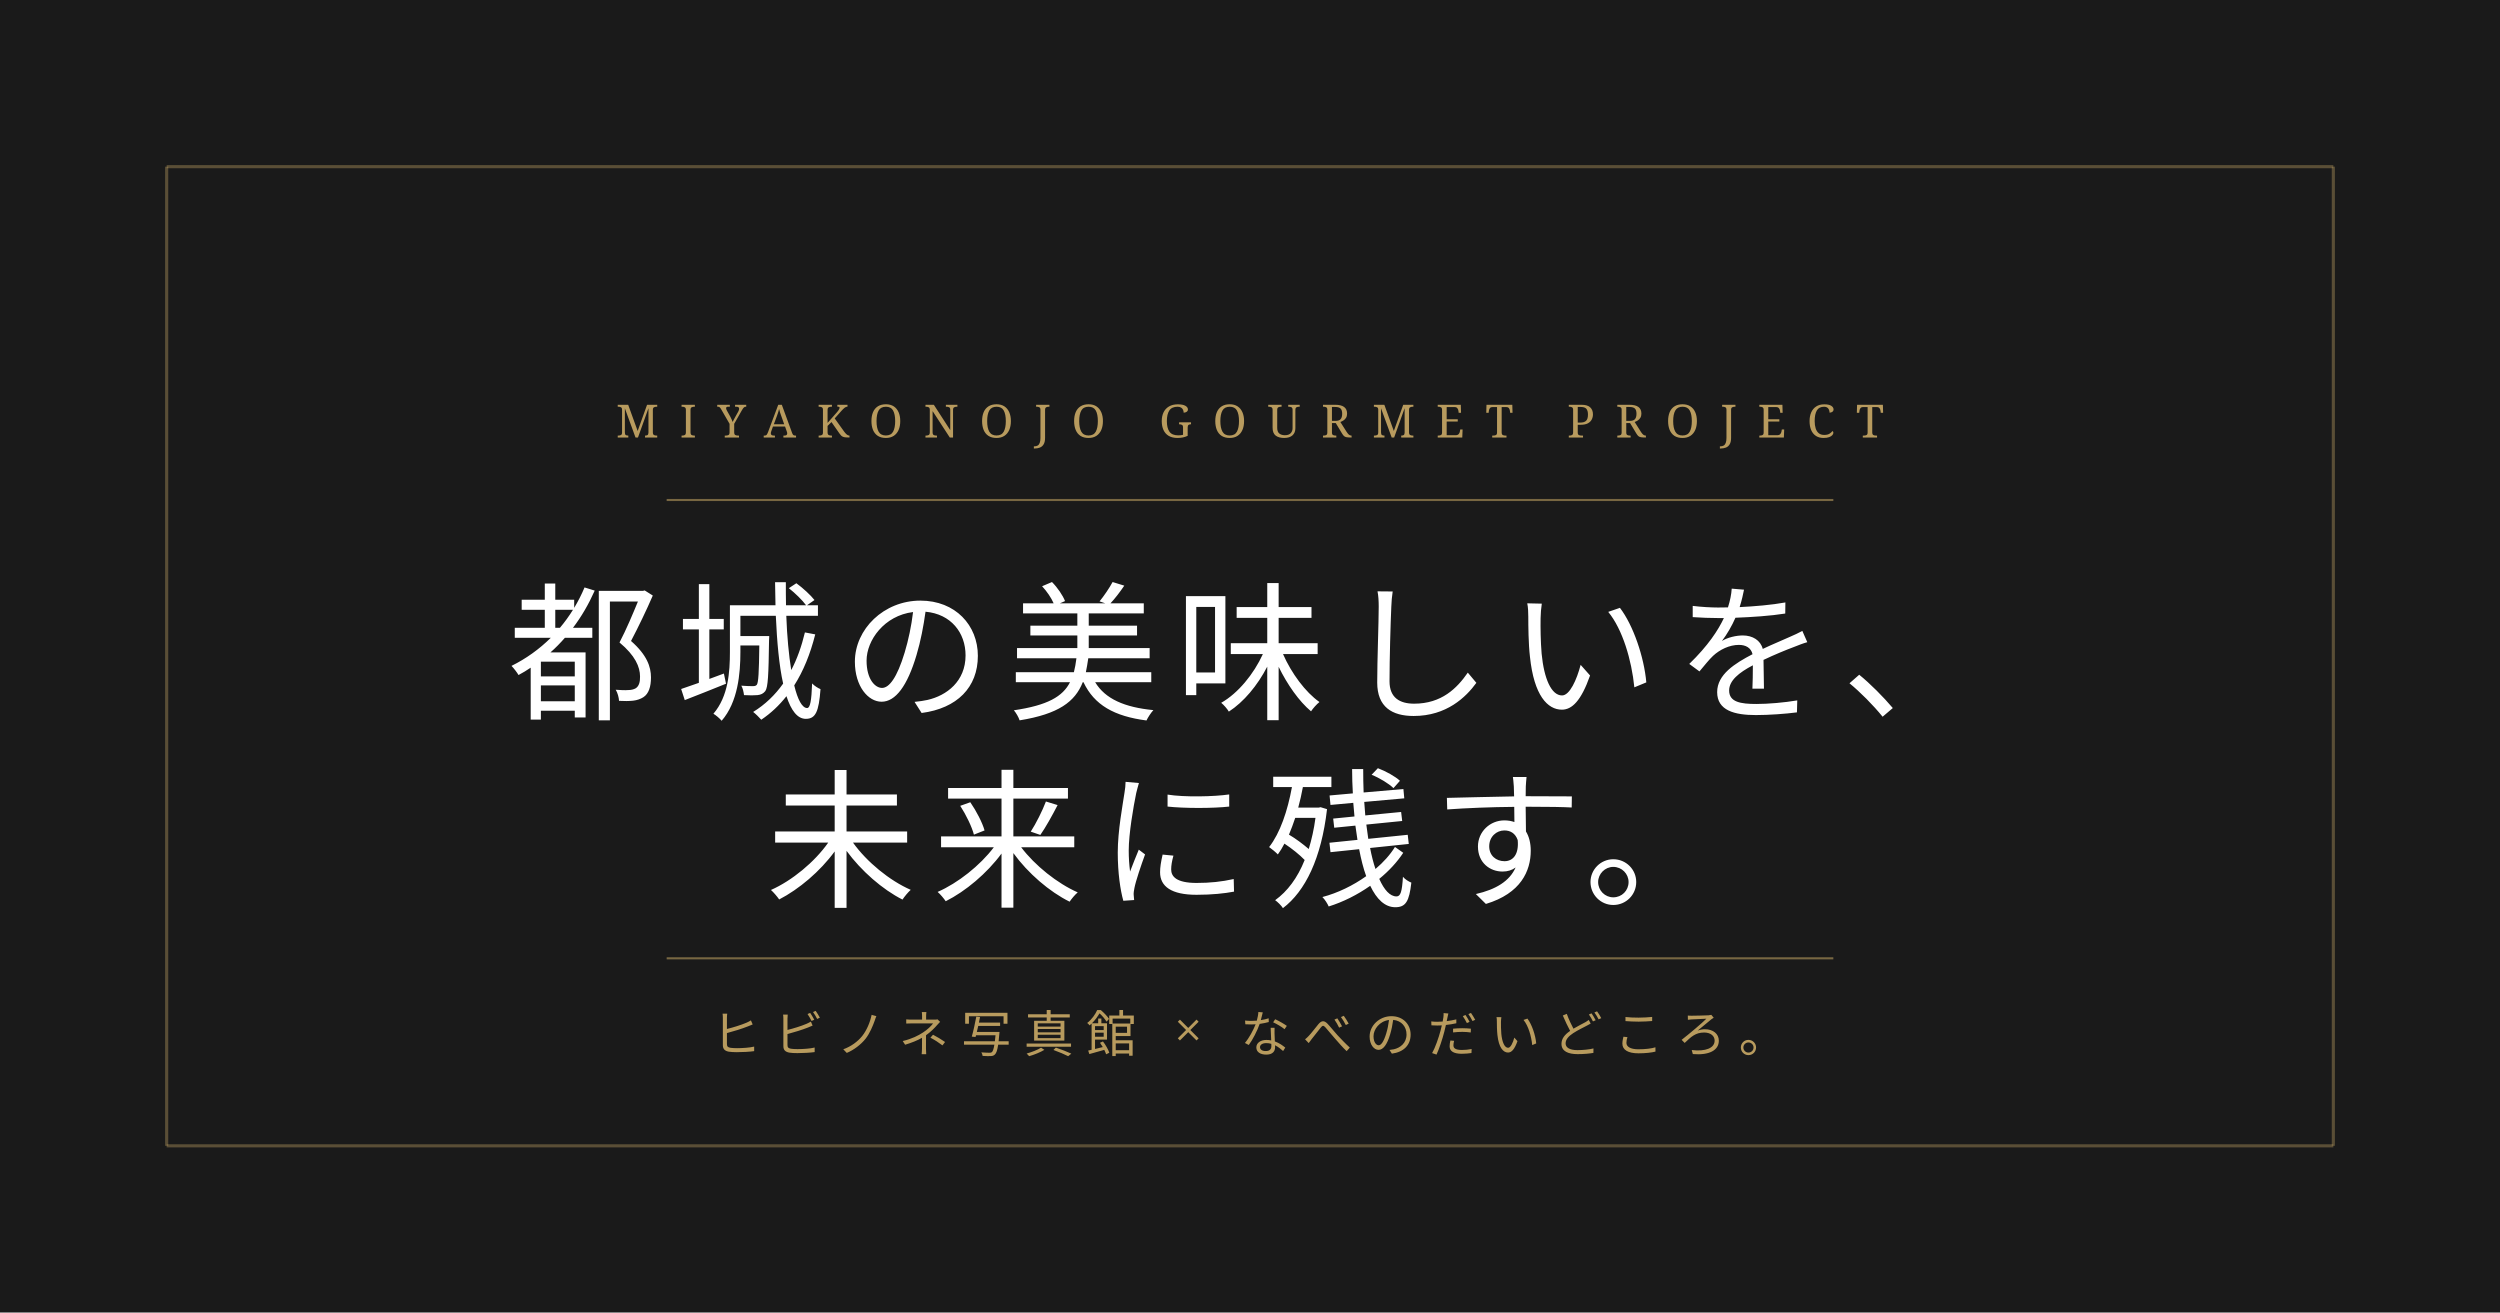
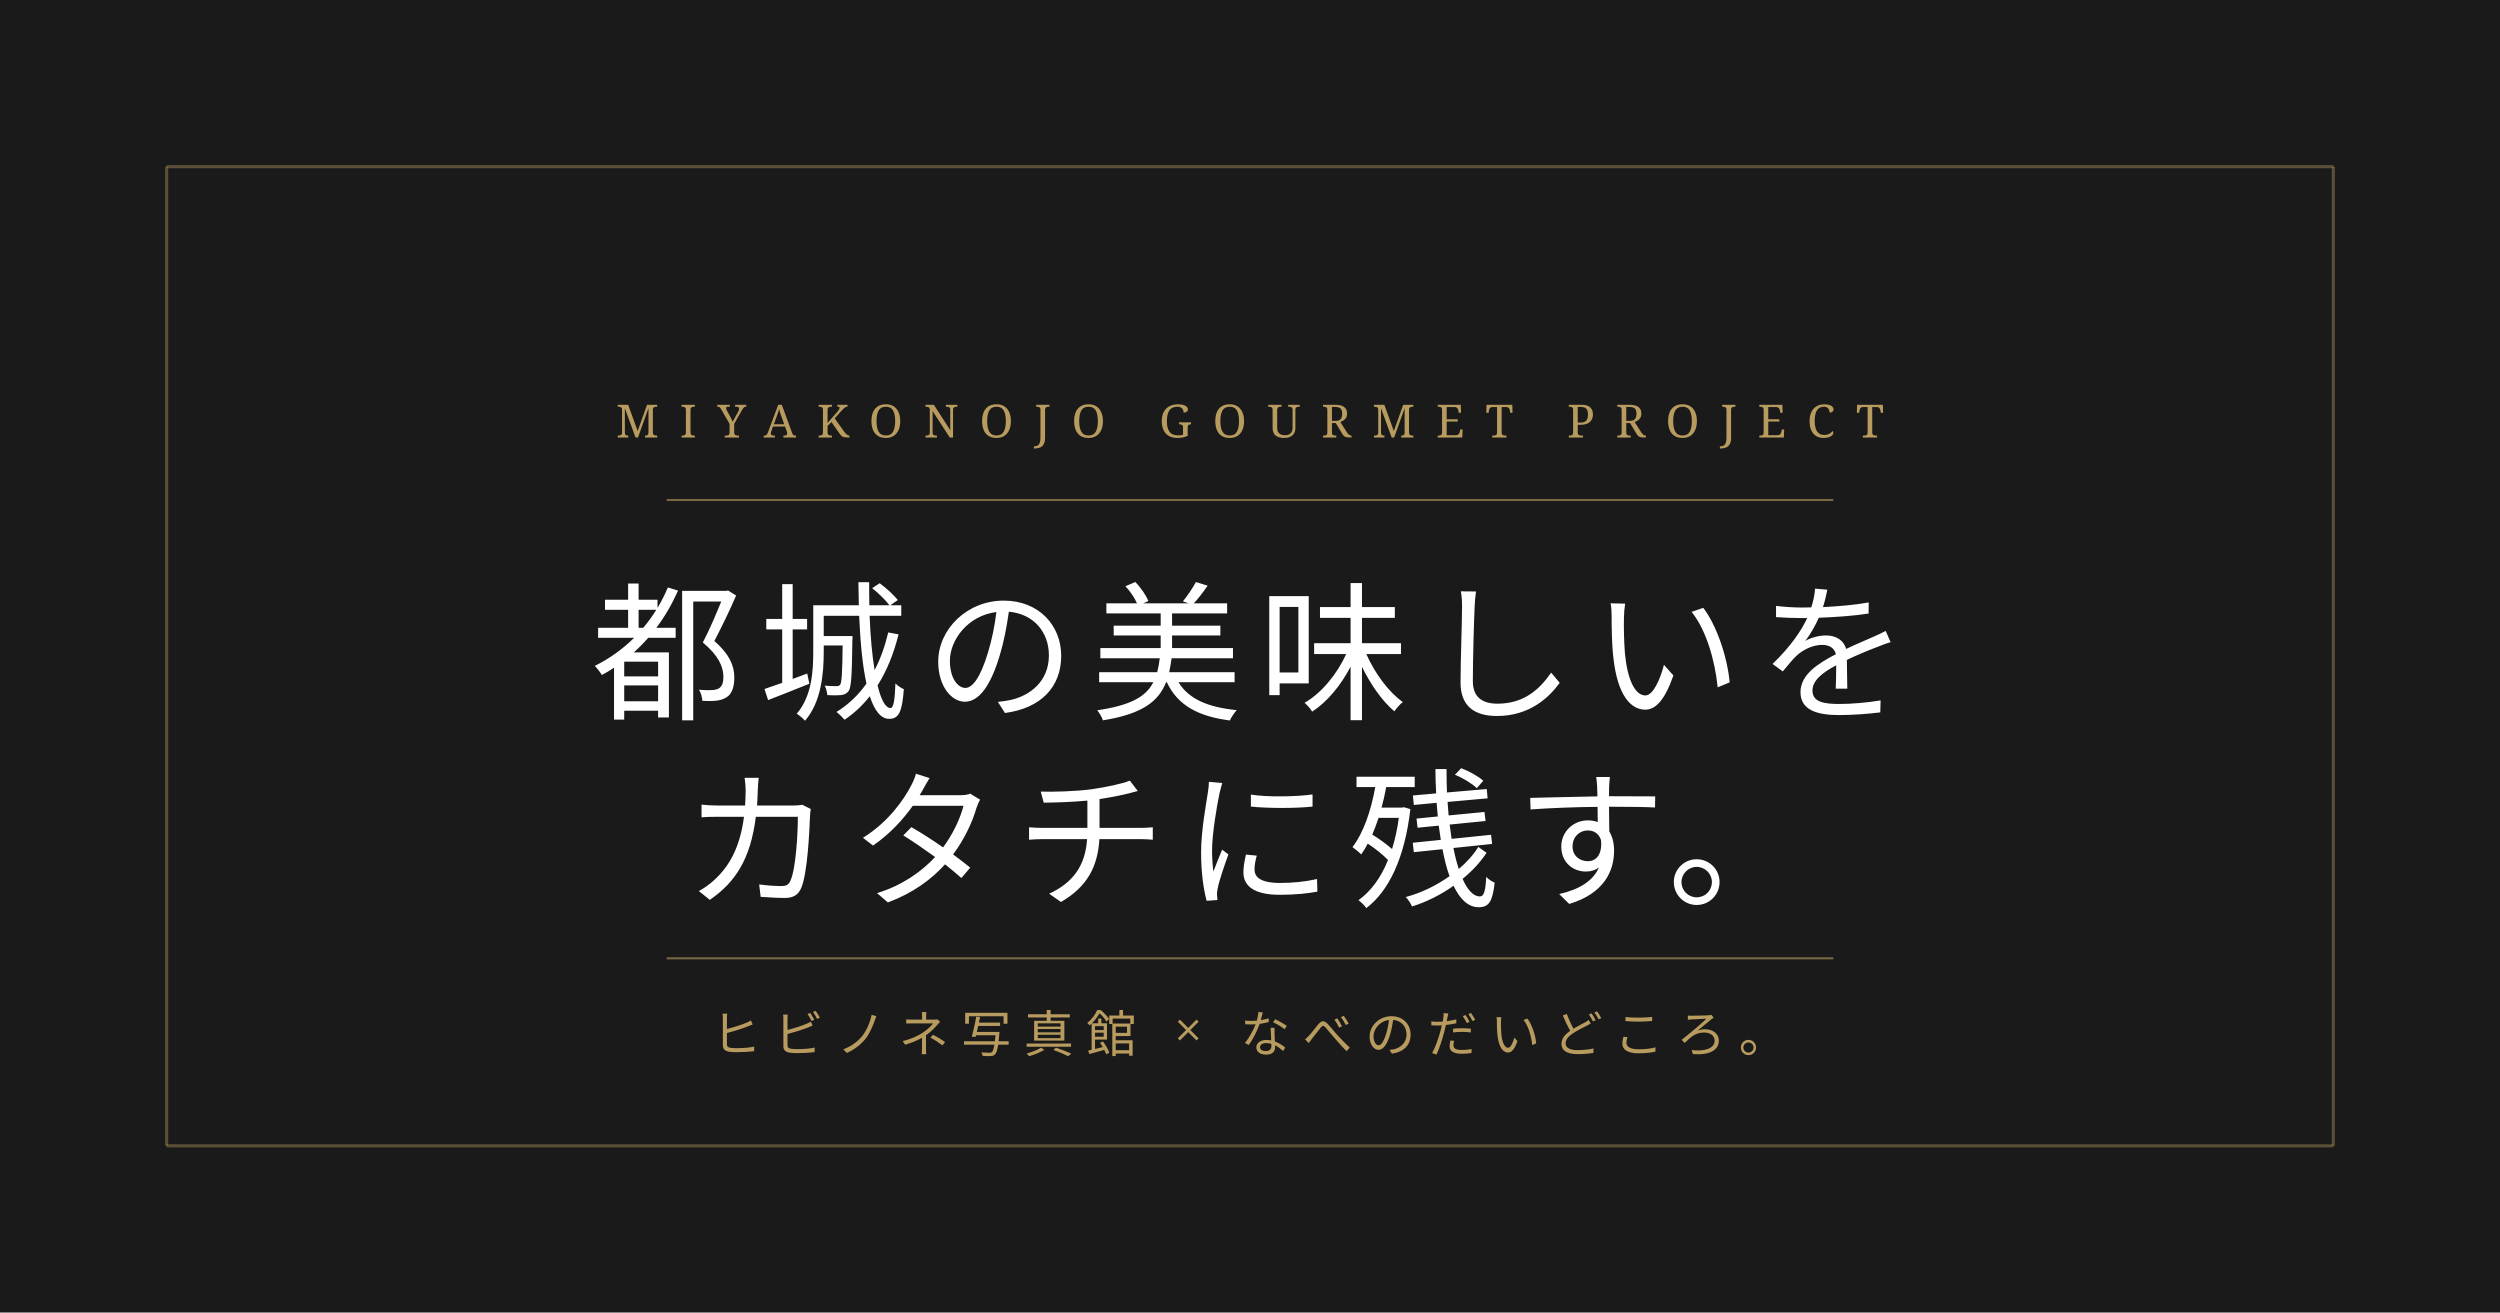
<svg xmlns="http://www.w3.org/2000/svg" viewBox="0 0 1200 630" width="1200" height="630">
  <rect width="1200" height="630" fill="#1A1A1A" />
  <line x1="80" y1="80" x2="80" y2="550" stroke="#B89B5E" stroke-width="1.5" opacity="0.4" />
  <line x1="1120" y1="80" x2="1120" y2="550" stroke="#B89B5E" stroke-width="1.5" opacity="0.4" />
  <line x1="80" y1="80" x2="1120" y2="80" stroke="#B89B5E" stroke-width="1.5" opacity="0.4" />
  <line x1="80" y1="550" x2="1120" y2="550" stroke="#B89B5E" stroke-width="1.5" opacity="0.4" />
  <text x="600" y="210" text-anchor="middle" font-family="serif" font-size="22" fill="#B89B5E" letter-spacing="10">MIYAKONOJO GOURMET PROJECT</text>
  <line x1="320" y1="240" x2="880" y2="240" stroke="#B89B5E" stroke-width="1" opacity="0.6" />
-   <text x="600" y="340" text-anchor="middle" font-family="serif" font-size="72" fill="#FFFFFF" letter-spacing="8">都城の美味しいを、</text>
-   <text x="600" y="430" text-anchor="middle" font-family="serif" font-size="72" fill="#FFFFFF" letter-spacing="8">未来に残す。</text>
+   <text x="600" y="340" text-anchor="middle" font-family="serif" font-size="72" fill="#FFFFFF" letter-spacing="8">都城の美味しいを</text>
+   <text x="600" y="430" text-anchor="middle" font-family="serif" font-size="72" fill="#FFFFFF" letter-spacing="8">カタチに残す。</text>
  <line x1="320" y1="460" x2="880" y2="460" stroke="#B89B5E" stroke-width="1" opacity="0.6" />
  <text x="600" y="505" text-anchor="middle" font-family="serif" font-size="24" fill="#B89B5E" letter-spacing="6">ヒビノネ写真館 × なべのだいどころ。</text>
</svg>
